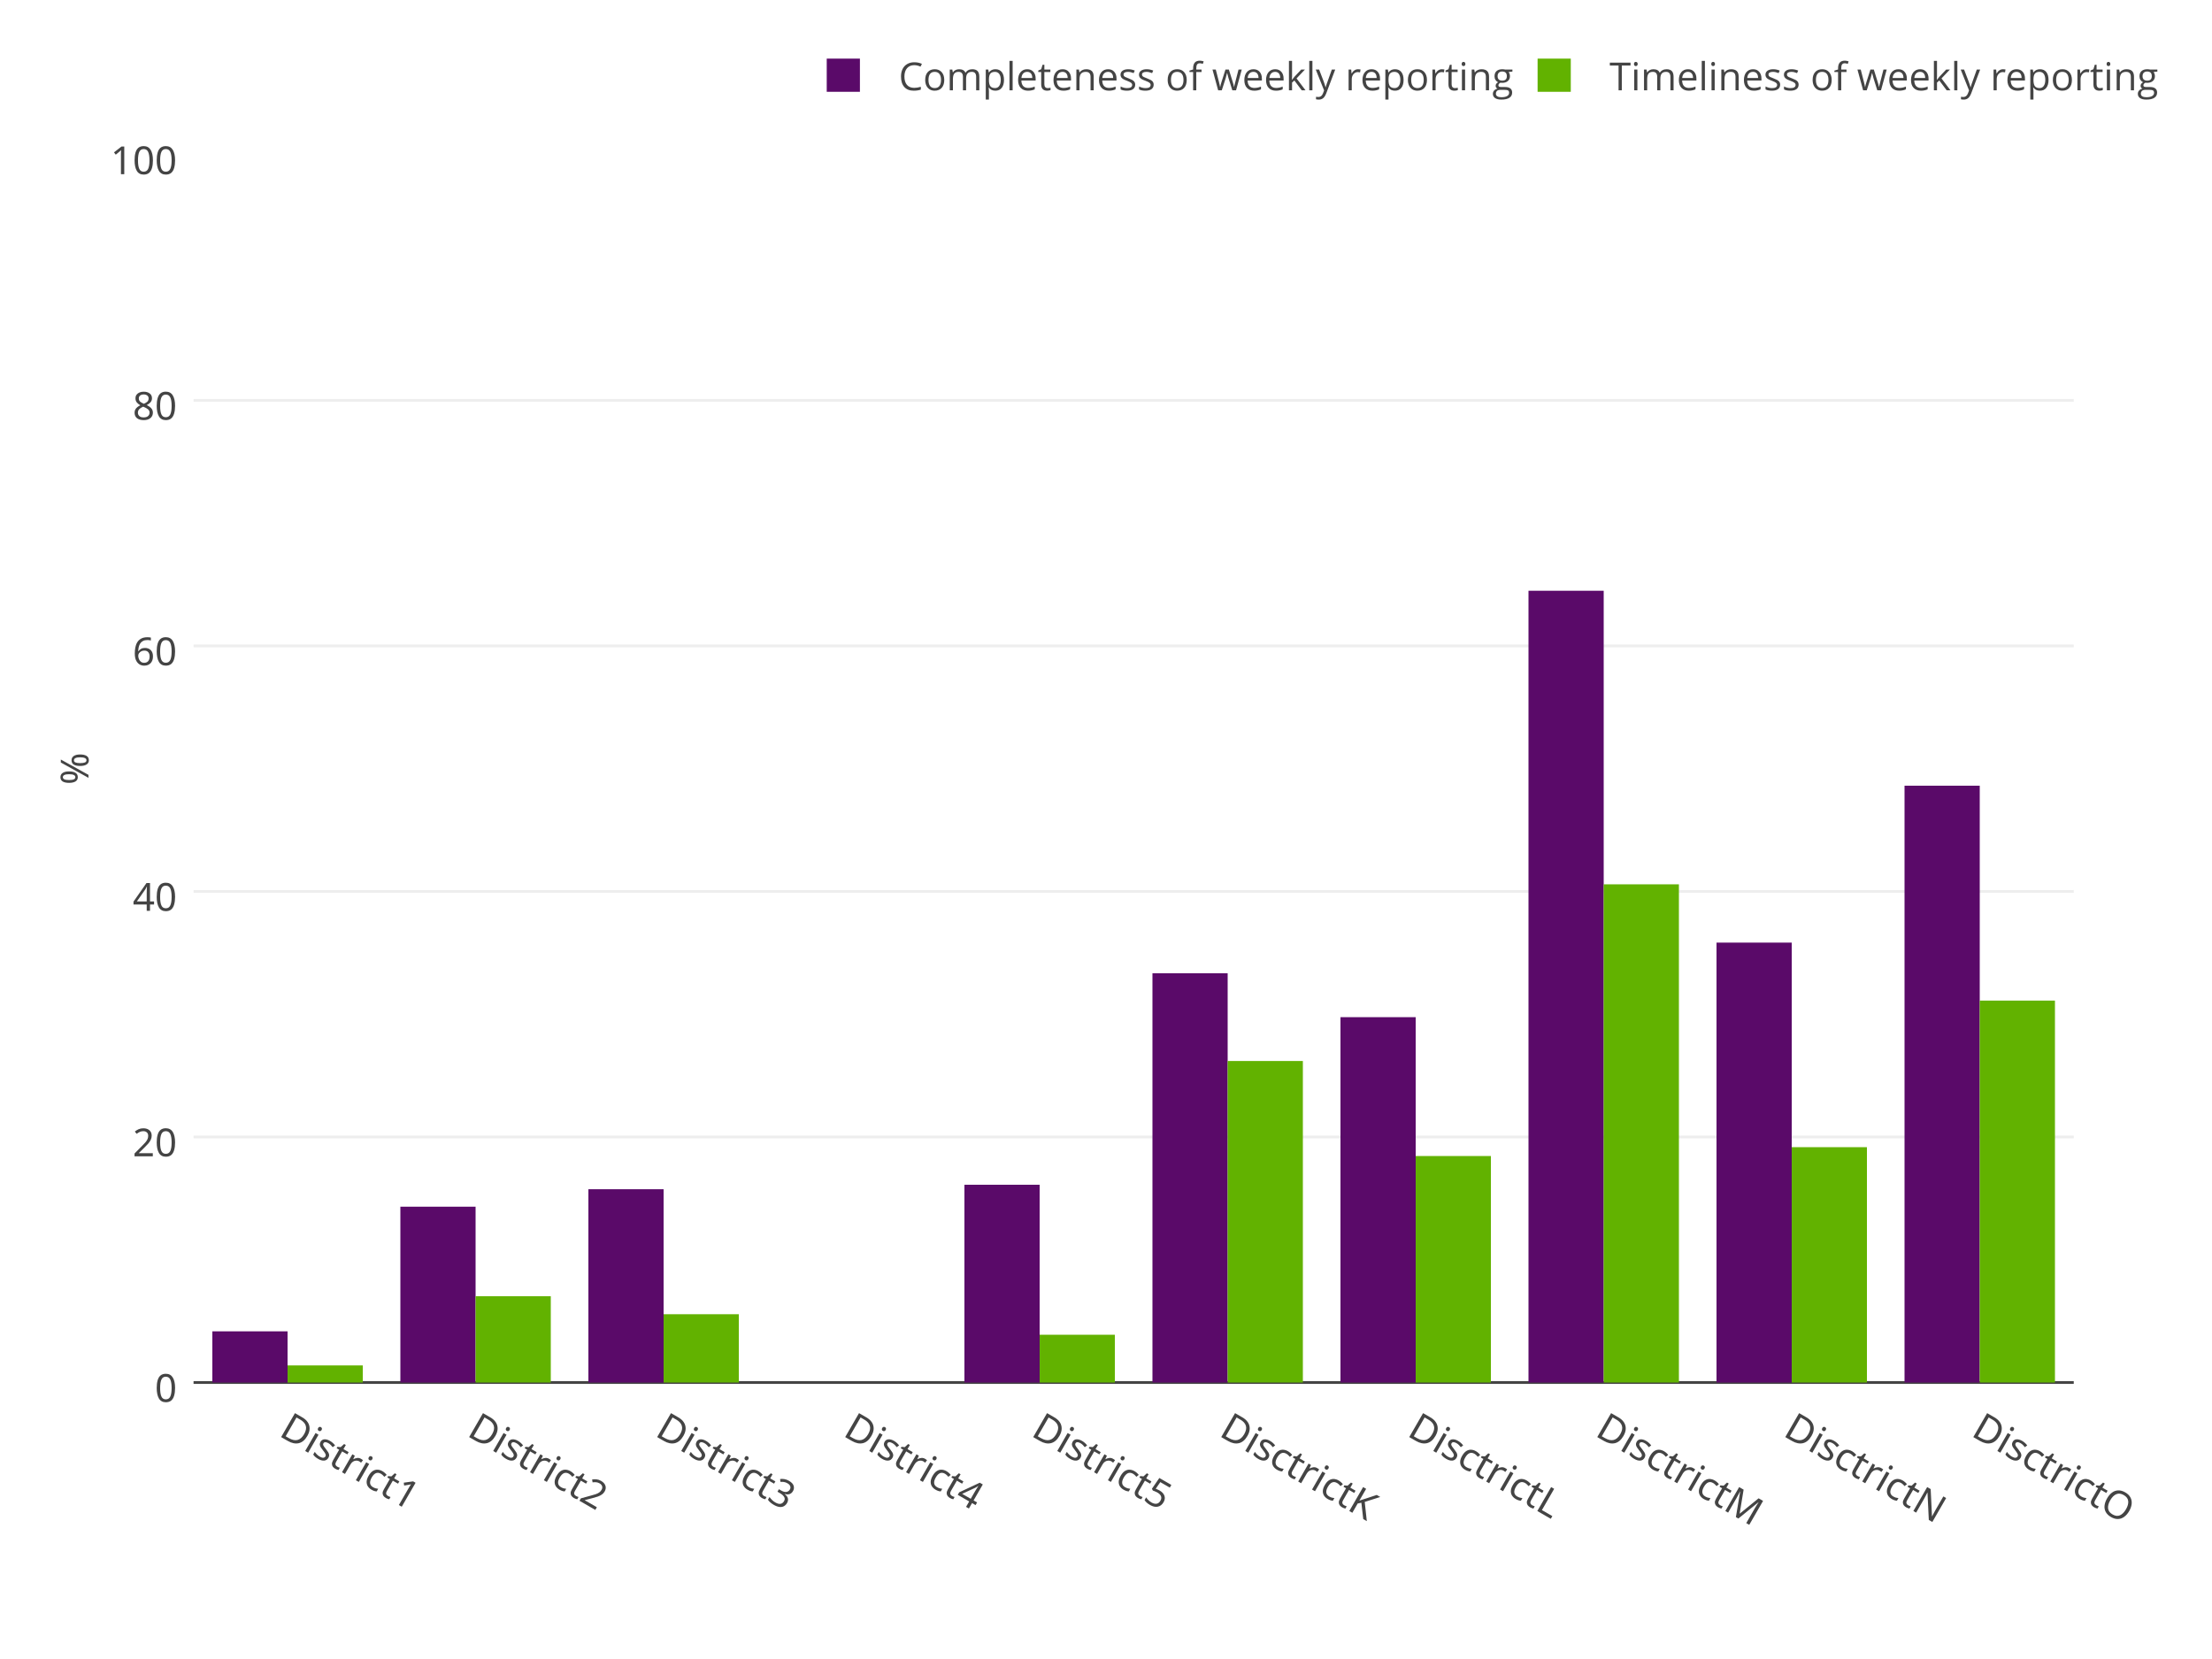
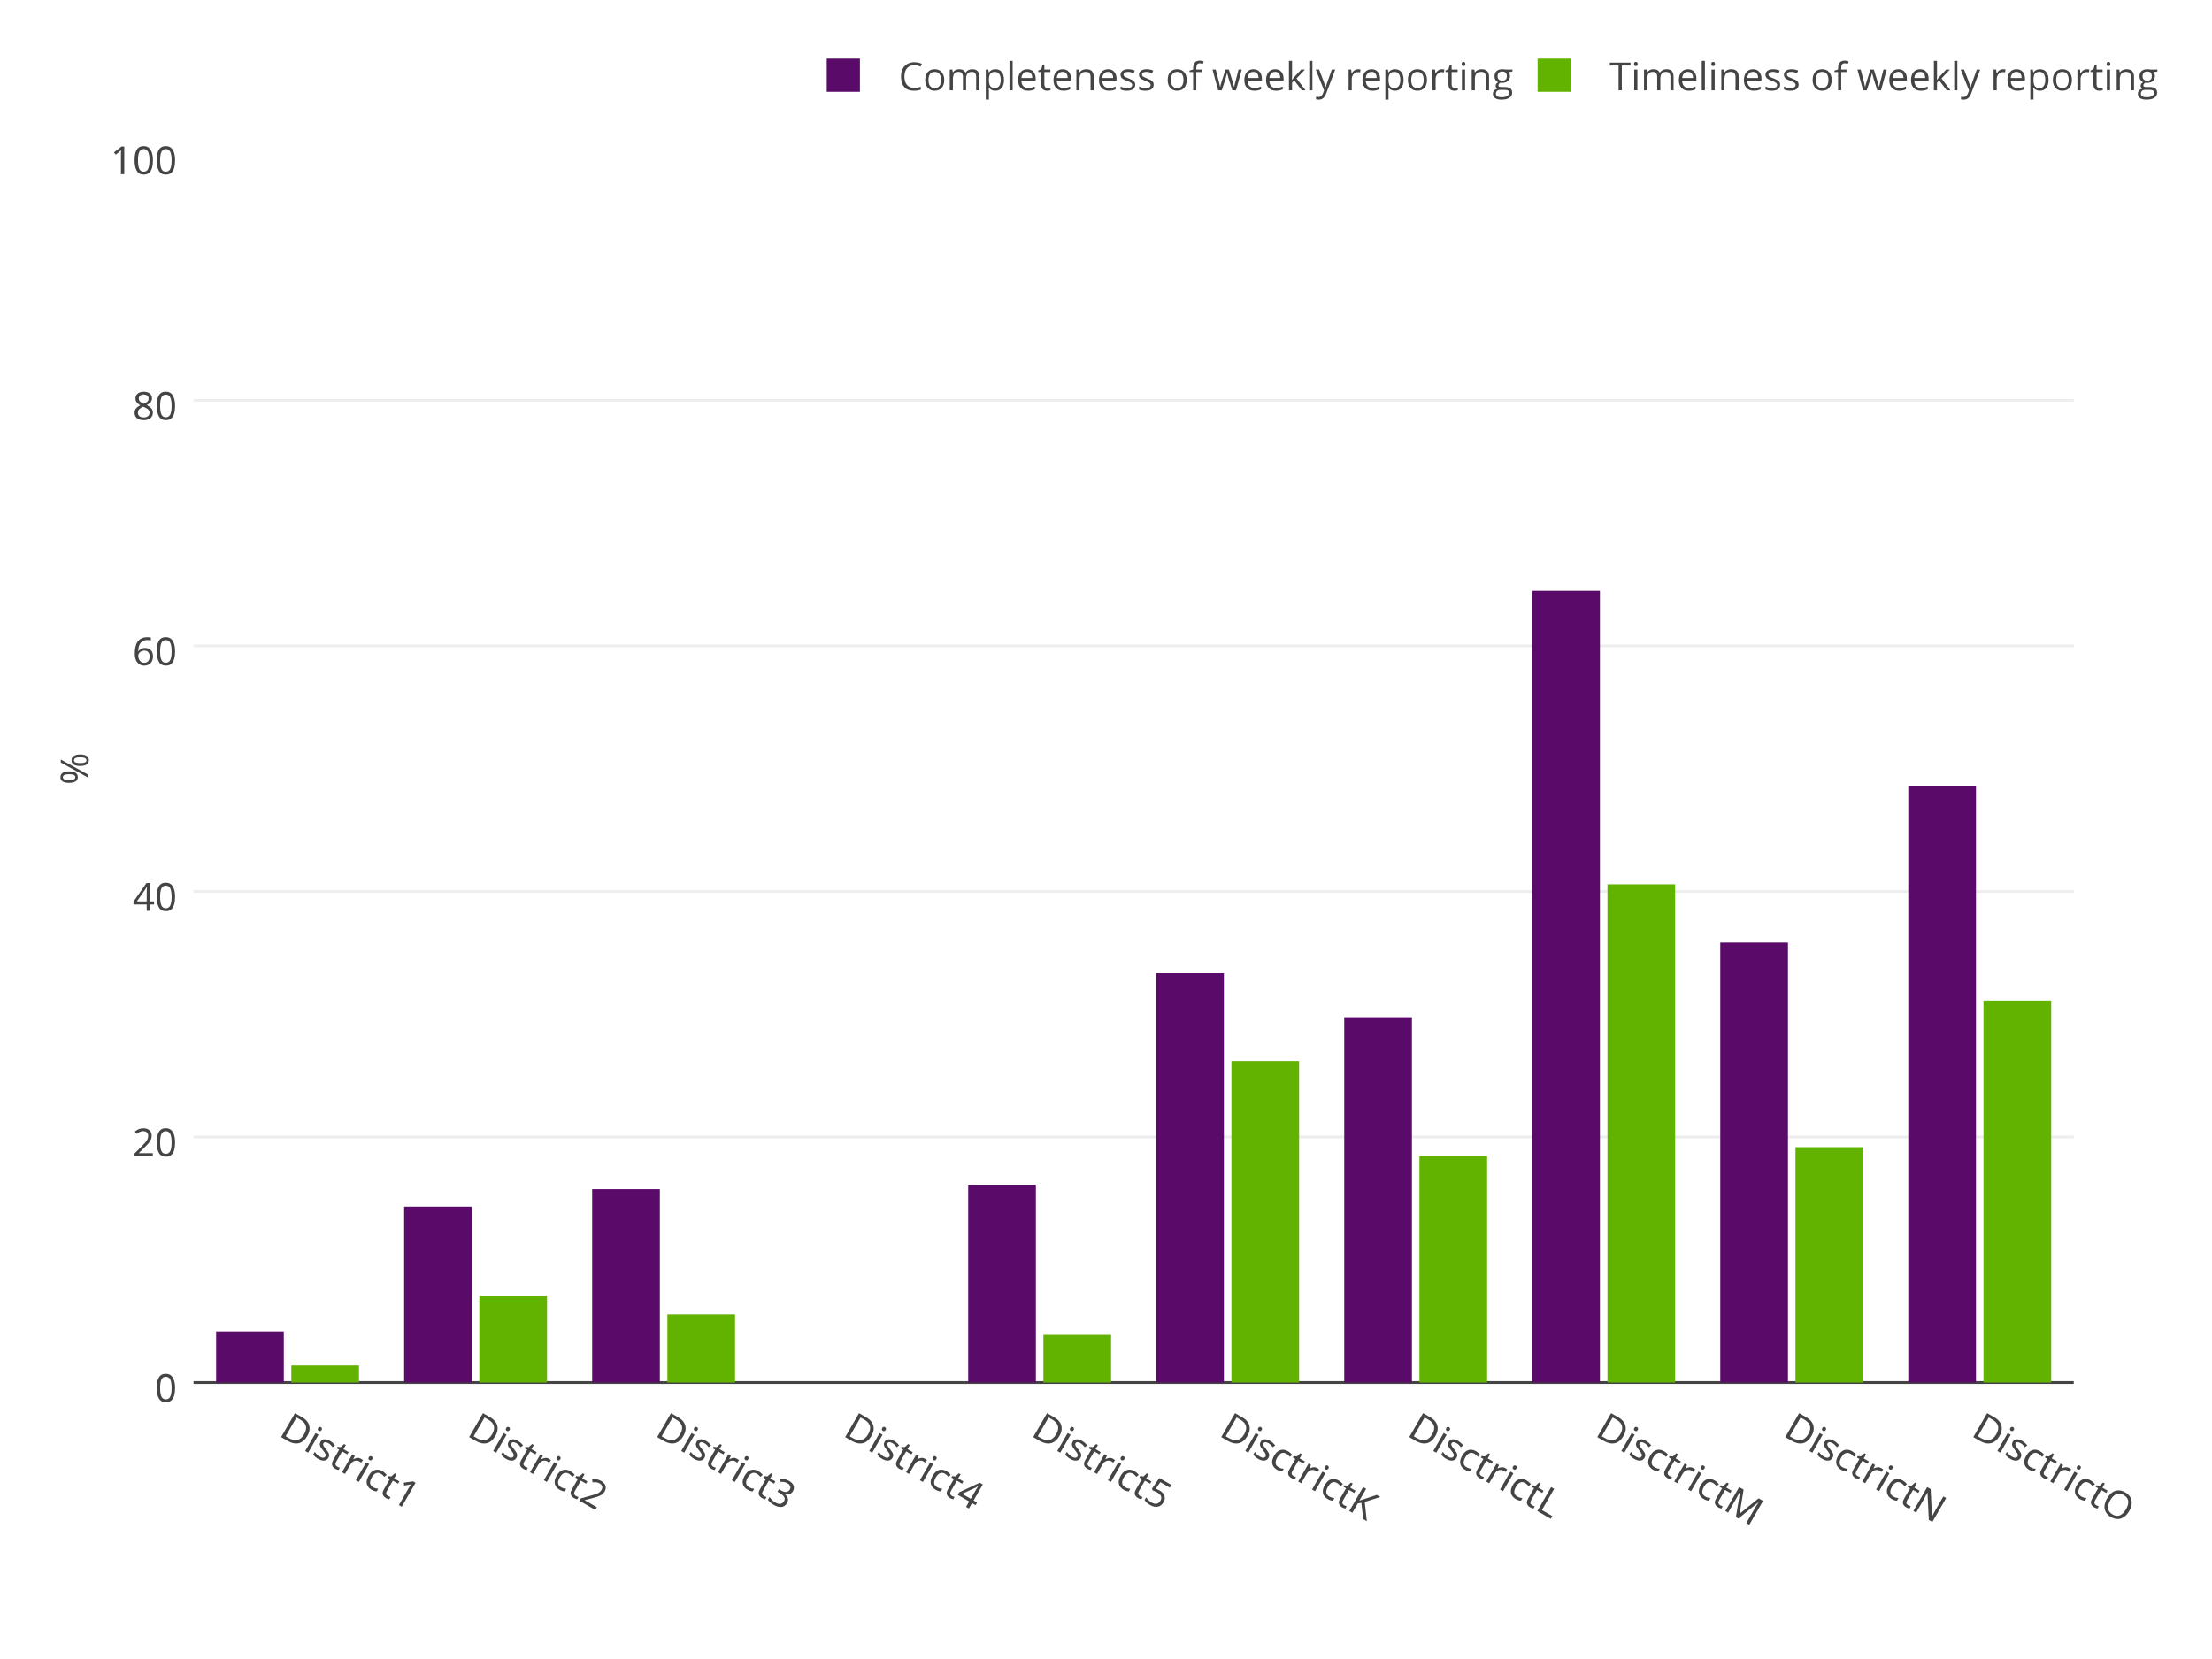
<svg xmlns="http://www.w3.org/2000/svg" class="main-svg" width="800" height="600" style="">
  <rect x="0" y="0" width="800" height="600" style="fill: rgb(255, 255, 255); fill-opacity: 1;" />
-   <defs id="defs-ce372f">
+   <defs id="defs-7a80aa">
    <g class="gradients" />
    <g class="clips">
-       <clipPath class="axesclip" id="clipce372fx">
+       <clipPath class="axesclip" id="clip7a80aax">
        <rect x="70" y="0" width="680" height="600" />
      </clipPath>
-       <clipPath class="axesclip" id="clipce372fy">
+       <clipPath class="axesclip" id="clip7a80aay">
        <rect x="0" y="56" width="800" height="444" />
      </clipPath>
-       <clipPath class="axesclip" id="clipce372fxy">
+       <clipPath class="axesclip" id="clip7a80aaxy">
        <rect x="70" y="56" width="680" height="444" />
      </clipPath>
-       <clipPath class="plotclip" id="clipce372fxyplot">
+       <clipPath class="plotclip" id="clip7a80aaxyplot">
        <rect width="680" height="444" />
      </clipPath>
    </g>
  </defs>
  <g class="bglayer">
    <rect class="bg" x="66" y="52" width="688" height="452" style="fill: rgb(255, 255, 255); fill-opacity: 1; stroke-width: 0;" />
  </g>
  <g class="layer-below">
    <g class="imagelayer" />
    <g class="shapelayer" />
  </g>
  <g class="cartesianlayer">
    <g class="subplot xy">
      <g class="layer-subplot">
        <g class="shapelayer" />
        <g class="imagelayer" />
      </g>
      <g class="gridlayer" transform="translate(70,56)">
        <path class="ygrid crisp" d="M0,0h680" transform="translate(0,355.2)" style="stroke: rgb(238, 238, 238); stroke-opacity: 1; stroke-width: 1px;" />
        <path class="ygrid crisp" d="M0,0h680" transform="translate(0,266.4)" style="stroke: rgb(238, 238, 238); stroke-opacity: 1; stroke-width: 1px;" />
        <path class="ygrid crisp" d="M0,0h680" transform="translate(0,177.6)" style="stroke: rgb(238, 238, 238); stroke-opacity: 1; stroke-width: 1px;" />
        <path class="ygrid crisp" d="M0,0h680" transform="translate(0,88.8)" style="stroke: rgb(238, 238, 238); stroke-opacity: 1; stroke-width: 1px;" />
      </g>
      <g class="overgrid" />
      <g class="zerolinelayer" transform="translate(70,56)">
        <path class="yzl zl crisp" d="M0,0h680" transform="translate(0,444)" style="stroke: rgb(68, 68, 68); stroke-opacity: 1; stroke-width: 1px;" />
      </g>
      <g class="overzero" />
-       <g class="plot" transform="translate(70, 56)" clip-path="url(#clipce372fxyplot)">
+       <g class="plot" transform="translate(70, 56)" clip-path="url(#clip7a80aaxyplot)">
        <g class="imagelayer" />
        <g class="maplayer" />
        <g class="barlayer">
          <g class="trace bars" style="opacity: 1;">
            <g class="points">
              <g class="point">
-                 <path d="M6.8,444V425.49H34V444Z" style="stroke-width: 0px; fill: rgb(90, 10, 105); fill-opacity: 1;" />
-               </g>
-               <g class="point">
-                 <path d="M74.8,444V380.42H102V444Z" style="stroke-width: 0px; fill: rgb(90, 10, 105); fill-opacity: 1;" />
-               </g>
-               <g class="point">
-                 <path d="M142.8,444V374.11H170V444Z" style="stroke-width: 0px; fill: rgb(90, 10, 105); fill-opacity: 1;" />
-               </g>
-               <g class="point">
-                 <path d="M278.8,444V372.47H306V444Z" style="stroke-width: 0px; fill: rgb(90, 10, 105); fill-opacity: 1;" />
-               </g>
-               <g class="point">
-                 <path d="M346.8,444V296.01H374V444Z" style="stroke-width: 0px; fill: rgb(90, 10, 105); fill-opacity: 1;" />
-               </g>
-               <g class="point">
-                 <path d="M414.8,444V311.87H442V444Z" style="stroke-width: 0px; fill: rgb(90, 10, 105); fill-opacity: 1;" />
-               </g>
-               <g class="point">
-                 <path d="M482.8,444V157.66H510V444Z" style="stroke-width: 0px; fill: rgb(90, 10, 105); fill-opacity: 1;" />
-               </g>
-               <g class="point">
-                 <path d="M550.8,444V284.91H578V444Z" style="stroke-width: 0px; fill: rgb(90, 10, 105); fill-opacity: 1;" />
-               </g>
-               <g class="point">
-                 <path d="M618.8,444V228.17H646V444Z" style="stroke-width: 0px; fill: rgb(90, 10, 105); fill-opacity: 1;" />
+                 <path d="M8.16,444V425.49H32.64V444Z" style="stroke-width: 0px; fill: rgb(90, 10, 105); fill-opacity: 1;" />
+               </g>
+               <g class="point">
+                 <path d="M76.16,444V380.42H100.64V444Z" style="stroke-width: 0px; fill: rgb(90, 10, 105); fill-opacity: 1;" />
+               </g>
+               <g class="point">
+                 <path d="M144.16,444V374.11H168.64V444Z" style="stroke-width: 0px; fill: rgb(90, 10, 105); fill-opacity: 1;" />
+               </g>
+               <g class="point">
+                 <path d="M280.16,444V372.47H304.64V444Z" style="stroke-width: 0px; fill: rgb(90, 10, 105); fill-opacity: 1;" />
+               </g>
+               <g class="point">
+                 <path d="M348.16,444V296.01H372.64V444Z" style="stroke-width: 0px; fill: rgb(90, 10, 105); fill-opacity: 1;" />
+               </g>
+               <g class="point">
+                 <path d="M416.16,444V311.87H440.64V444Z" style="stroke-width: 0px; fill: rgb(90, 10, 105); fill-opacity: 1;" />
+               </g>
+               <g class="point">
+                 <path d="M484.16,444V157.66H508.64V444Z" style="stroke-width: 0px; fill: rgb(90, 10, 105); fill-opacity: 1;" />
+               </g>
+               <g class="point">
+                 <path d="M552.16,444V284.91H576.64V444Z" style="stroke-width: 0px; fill: rgb(90, 10, 105); fill-opacity: 1;" />
+               </g>
+               <g class="point">
+                 <path d="M620.16,444V228.17H644.64V444Z" style="stroke-width: 0px; fill: rgb(90, 10, 105); fill-opacity: 1;" />
              </g>
            </g>
          </g>
          <g class="trace bars" style="opacity: 1;">
            <g class="points">
              <g class="point">
-                 <path d="M34,444V437.83H61.2V444Z" style="stroke-width: 0px; fill: rgb(98, 178, 0); fill-opacity: 1;" />
-               </g>
-               <g class="point">
-                 <path d="M102,444V412.79H129.2V444Z" style="stroke-width: 0px; fill: rgb(98, 178, 0); fill-opacity: 1;" />
-               </g>
-               <g class="point">
-                 <path d="M170,444V419.31H197.2V444Z" style="stroke-width: 0px; fill: rgb(98, 178, 0); fill-opacity: 1;" />
-               </g>
-               <g class="point">
-                 <path d="M306,444V426.73H333.2V444Z" style="stroke-width: 0px; fill: rgb(98, 178, 0); fill-opacity: 1;" />
-               </g>
-               <g class="point">
-                 <path d="M374,444V327.72H401.2V444Z" style="stroke-width: 0px; fill: rgb(98, 178, 0); fill-opacity: 1;" />
-               </g>
-               <g class="point">
-                 <path d="M442,444V362.08H469.2V444Z" style="stroke-width: 0px; fill: rgb(98, 178, 0); fill-opacity: 1;" />
-               </g>
-               <g class="point">
-                 <path d="M510,444V263.82H537.2V444Z" style="stroke-width: 0px; fill: rgb(98, 178, 0); fill-opacity: 1;" />
-               </g>
-               <g class="point">
-                 <path d="M578,444V358.89H605.2V444Z" style="stroke-width: 0px; fill: rgb(98, 178, 0); fill-opacity: 1;" />
-               </g>
-               <g class="point">
-                 <path d="M646,444V305.87H673.2V444Z" style="stroke-width: 0px; fill: rgb(98, 178, 0); fill-opacity: 1;" />
+                 <path d="M35.36,444V437.83H59.84V444Z" style="stroke-width: 0px; fill: rgb(98, 178, 0); fill-opacity: 1;" />
+               </g>
+               <g class="point">
+                 <path d="M103.36,444V412.79H127.84V444Z" style="stroke-width: 0px; fill: rgb(98, 178, 0); fill-opacity: 1;" />
+               </g>
+               <g class="point">
+                 <path d="M171.36,444V419.31H195.84V444Z" style="stroke-width: 0px; fill: rgb(98, 178, 0); fill-opacity: 1;" />
+               </g>
+               <g class="point">
+                 <path d="M307.36,444V426.73H331.84V444Z" style="stroke-width: 0px; fill: rgb(98, 178, 0); fill-opacity: 1;" />
+               </g>
+               <g class="point">
+                 <path d="M375.36,444V327.72H399.84V444Z" style="stroke-width: 0px; fill: rgb(98, 178, 0); fill-opacity: 1;" />
+               </g>
+               <g class="point">
+                 <path d="M443.36,444V362.08H467.84V444Z" style="stroke-width: 0px; fill: rgb(98, 178, 0); fill-opacity: 1;" />
+               </g>
+               <g class="point">
+                 <path d="M511.36,444V263.82H535.84V444Z" style="stroke-width: 0px; fill: rgb(98, 178, 0); fill-opacity: 1;" />
+               </g>
+               <g class="point">
+                 <path d="M579.36,444V358.89H603.84V444Z" style="stroke-width: 0px; fill: rgb(98, 178, 0); fill-opacity: 1;" />
+               </g>
+               <g class="point">
+                 <path d="M647.36,444V305.87H671.84V444Z" style="stroke-width: 0px; fill: rgb(98, 178, 0); fill-opacity: 1;" />
              </g>
            </g>
          </g>
        </g>
        <g class="carpetlayer" />
        <g class="boxlayer" />
        <g class="scatterlayer" />
      </g>
      <g class="overplot" />
      <path class="xlines crisp" transform="translate(70,56)" d="M-5,448.5h690" style="fill: none; stroke-width: 1px; stroke: rgb(0, 0, 0); stroke-opacity: 0;" />
      <path class="ylines crisp" transform="translate(70,56)" d="M-4.5,-5v453" stroke-width="1px" style="fill: none; stroke: rgb(0, 0, 0); stroke-opacity: 0;" />
      <g class="overlines" />
      <g class="xaxislayer" transform="translate(70,56)">
        <g class="xtick">
          <text text-anchor="start" x="0" y="464" transform="translate(34,0) rotate(30,0,457)" style="font-family: 'sans serif'; font-size: 14px; fill: rgb(68, 68, 68); fill-opacity: 1; visibility: visible; white-space: pre;" data-bb="58">District1</text>
        </g>
        <g class="xtick">
          <text text-anchor="start" x="0" y="464" transform="translate(102,0) rotate(30,0,457)" style="font-family: 'sans serif'; font-size: 14px; fill: rgb(68, 68, 68); fill-opacity: 1; visibility: visible; white-space: pre;" data-bb="59">District2</text>
        </g>
        <g class="xtick">
          <text text-anchor="start" x="0" y="464" transform="translate(170,0) rotate(30,0,457)" style="font-family: 'sans serif'; font-size: 14px; fill: rgb(68, 68, 68); fill-opacity: 1; visibility: visible; white-space: pre;" data-bb="60">District3</text>
        </g>
        <g class="xtick">
          <text text-anchor="start" x="0" y="464" transform="translate(238,0) rotate(30,0,457)" style="font-family: 'sans serif'; font-size: 14px; fill: rgb(68, 68, 68); fill-opacity: 1; visibility: visible; white-space: pre;" data-bb="61">District4</text>
        </g>
        <g class="xtick">
          <text text-anchor="start" x="0" y="464" transform="translate(306,0) rotate(30,0,457)" style="font-family: 'sans serif'; font-size: 14px; fill: rgb(68, 68, 68); fill-opacity: 1; visibility: visible; white-space: pre;" data-bb="62">District5</text>
        </g>
        <g class="xtick">
          <text text-anchor="start" x="0" y="464" transform="translate(374,0) rotate(30,0,457)" style="font-family: 'sans serif'; font-size: 14px; fill: rgb(68, 68, 68); fill-opacity: 1; visibility: visible; white-space: pre;" data-bb="63">DisctrictK</text>
        </g>
        <g class="xtick">
          <text text-anchor="start" x="0" y="464" transform="translate(442,0) rotate(30,0,457)" style="font-family: 'sans serif'; font-size: 14px; fill: rgb(68, 68, 68); fill-opacity: 1; visibility: visible; white-space: pre;" data-bb="64">DisctrictL</text>
        </g>
        <g class="xtick">
          <text text-anchor="start" x="0" y="464" transform="translate(510,0) rotate(30,0,457)" style="font-family: 'sans serif'; font-size: 14px; fill: rgb(68, 68, 68); fill-opacity: 1; visibility: visible; white-space: pre;" data-bb="65">DisctrictM</text>
        </g>
        <g class="xtick">
          <text text-anchor="start" x="0" y="464" transform="translate(578,0) rotate(30,0,457)" style="font-family: 'sans serif'; font-size: 14px; fill: rgb(68, 68, 68); fill-opacity: 1; visibility: visible; white-space: pre;" data-bb="66">DisctrictN</text>
        </g>
        <g class="xtick">
          <text text-anchor="start" x="0" y="464" transform="translate(646,0) rotate(30,0,457)" style="font-family: 'sans serif'; font-size: 14px; fill: rgb(68, 68, 68); fill-opacity: 1; visibility: visible; white-space: pre;" data-bb="67">DisctrictO</text>
        </g>
      </g>
      <g class="yaxislayer" transform="translate(70,56)">
        <g class="ytick" data-bb="69">
          <text text-anchor="end" x="-6" y="7" transform="translate(0,444)" style="font-family: 'sans serif'; font-size: 14px; fill: rgb(68, 68, 68); fill-opacity: 1; visibility: visible; white-space: pre;">0</text>
        </g>
        <g class="ytick" data-bb="70">
          <text text-anchor="end" x="-6" y="7" transform="translate(0,355.2)" style="font-family: 'sans serif'; font-size: 14px; fill: rgb(68, 68, 68); fill-opacity: 1; visibility: visible; white-space: pre;">20</text>
        </g>
        <g class="ytick" data-bb="71">
          <text text-anchor="end" x="-6" y="7" transform="translate(0,266.4)" style="font-family: 'sans serif'; font-size: 14px; fill: rgb(68, 68, 68); fill-opacity: 1; visibility: visible; white-space: pre;">40</text>
        </g>
        <g class="ytick" data-bb="72">
          <text text-anchor="end" x="-6" y="7" transform="translate(0,177.6)" style="font-family: 'sans serif'; font-size: 14px; fill: rgb(68, 68, 68); fill-opacity: 1; visibility: visible; white-space: pre;">60</text>
        </g>
        <g class="ytick" data-bb="73">
          <text text-anchor="end" x="-6" y="7" transform="translate(0,88.8)" style="font-family: 'sans serif'; font-size: 14px; fill: rgb(68, 68, 68); fill-opacity: 1; visibility: visible; white-space: pre;">80</text>
        </g>
        <g class="ytick" data-bb="74">
          <text text-anchor="end" x="-6" y="7" transform="translate(0,0)" style="font-family: 'sans serif'; font-size: 14px; fill: rgb(68, 68, 68); fill-opacity: 1; visibility: visible; white-space: pre;">100</text>
        </g>
      </g>
      <g class="overaxes" />
    </g>
  </g>
  <g class="ternarylayer" />
  <g class="geolayer" />
  <g class="layer-above">
    <g class="imagelayer" />
    <g class="shapelayer" />
  </g>
  <g class="pielayer" />
  <g class="glimages" />
-   <defs id="topdefs-ce372f">
-     <clipPath id="legendce372f">
+   <defs id="topdefs-7a80aa">
+     <clipPath id="legend7a80aa">
      <rect width="515" height="32" x="0" y="0" />
    </clipPath>
  </defs>
  <g class="infolayer">
    <g class="g-gtitle" />
    <g class="g-xtitle" />
    <g class="g-ytitle" data-bb="68">
      <text class="ytitle" transform="rotate(-90,32,278) translate(0, 0)" x="32" y="278" text-anchor="middle" style="font-family: 'sans serif'; font-size: 14px; fill: rgb(68, 68, 68); opacity: 1; font-weight: normal; white-space: pre; visibility: visible;">%</text>
    </g>
    <g class="legend" pointer-events="all" transform="translate(285, 11.6)">
      <rect class="bg" shape-rendering="crispEdges" style="stroke: rgb(68, 68, 68); stroke-opacity: 1; fill: rgb(255, 255, 255); fill-opacity: 1; stroke-width: 0px;" width="515" height="32" x="0" y="0" />
-       <g class="scrollbox" transform="translate(0, 0)" clip-path="url(#legendce372f)">
+       <g class="scrollbox" transform="translate(0, 0)" clip-path="url(#legend7a80aa)">
        <g class="groups">
          <g class="traces" transform="translate(0, 15.6)" style="opacity: 1;">
            <g class="layers" style="opacity: 1;">
              <g class="legendfill" />
              <g class="legendlines" />
              <g class="legendsymbols">
                <g class="legendpoints">
                  <path class="legendbar" d="M6,6H-6V-6H6Z" transform="translate(20,0)" style="stroke-width: 0px; fill: rgb(90, 10, 105); fill-opacity: 1;" />
                </g>
              </g>
            </g>
            <text class="legendtext user-select-none" x="40" y="5.46" style="text-anchor: start; font-family: 'Open Sans', verdana, arial, sans-serif; font-size: 14px; fill: rgb(68, 68, 68); fill-opacity: 1; white-space: pre; visibility: visible;" data-bb="75">Completeness of weekly reporting</text>
            <rect class="legendtoggle" pointer-events="all" style="cursor: pointer; fill: rgb(0, 0, 0); fill-opacity: 0;" x="0" y="-10.6" width="515" height="21.2" />
          </g>
          <g class="traces" transform="translate(257.0938, 15.6)" style="opacity: 1;">
            <g class="layers" style="opacity: 1;">
              <g class="legendfill" />
              <g class="legendlines" />
              <g class="legendsymbols">
                <g class="legendpoints">
                  <path class="legendbar" d="M6,6H-6V-6H6Z" transform="translate(20,0)" style="stroke-width: 0px; fill: rgb(98, 178, 0); fill-opacity: 1;" />
                </g>
              </g>
            </g>
            <text class="legendtext user-select-none" x="40" y="5.46" style="text-anchor: start; font-family: 'Open Sans', verdana, arial, sans-serif; font-size: 14px; fill: rgb(68, 68, 68); fill-opacity: 1; white-space: pre; visibility: visible;" data-bb="76">Timeliness of weekly reporting</text>
            <rect class="legendtoggle" pointer-events="all" x="0" y="-10.6" width="515" height="21.2" style="cursor: pointer; fill: rgb(0, 0, 0); fill-opacity: 0;" />
          </g>
        </g>
      </g>
      <rect class="scrollbar" rx="20" ry="2" width="0" height="0" style="fill: rgb(128, 139, 164); fill-opacity: 1;" />
    </g>
  </g>
</svg>
